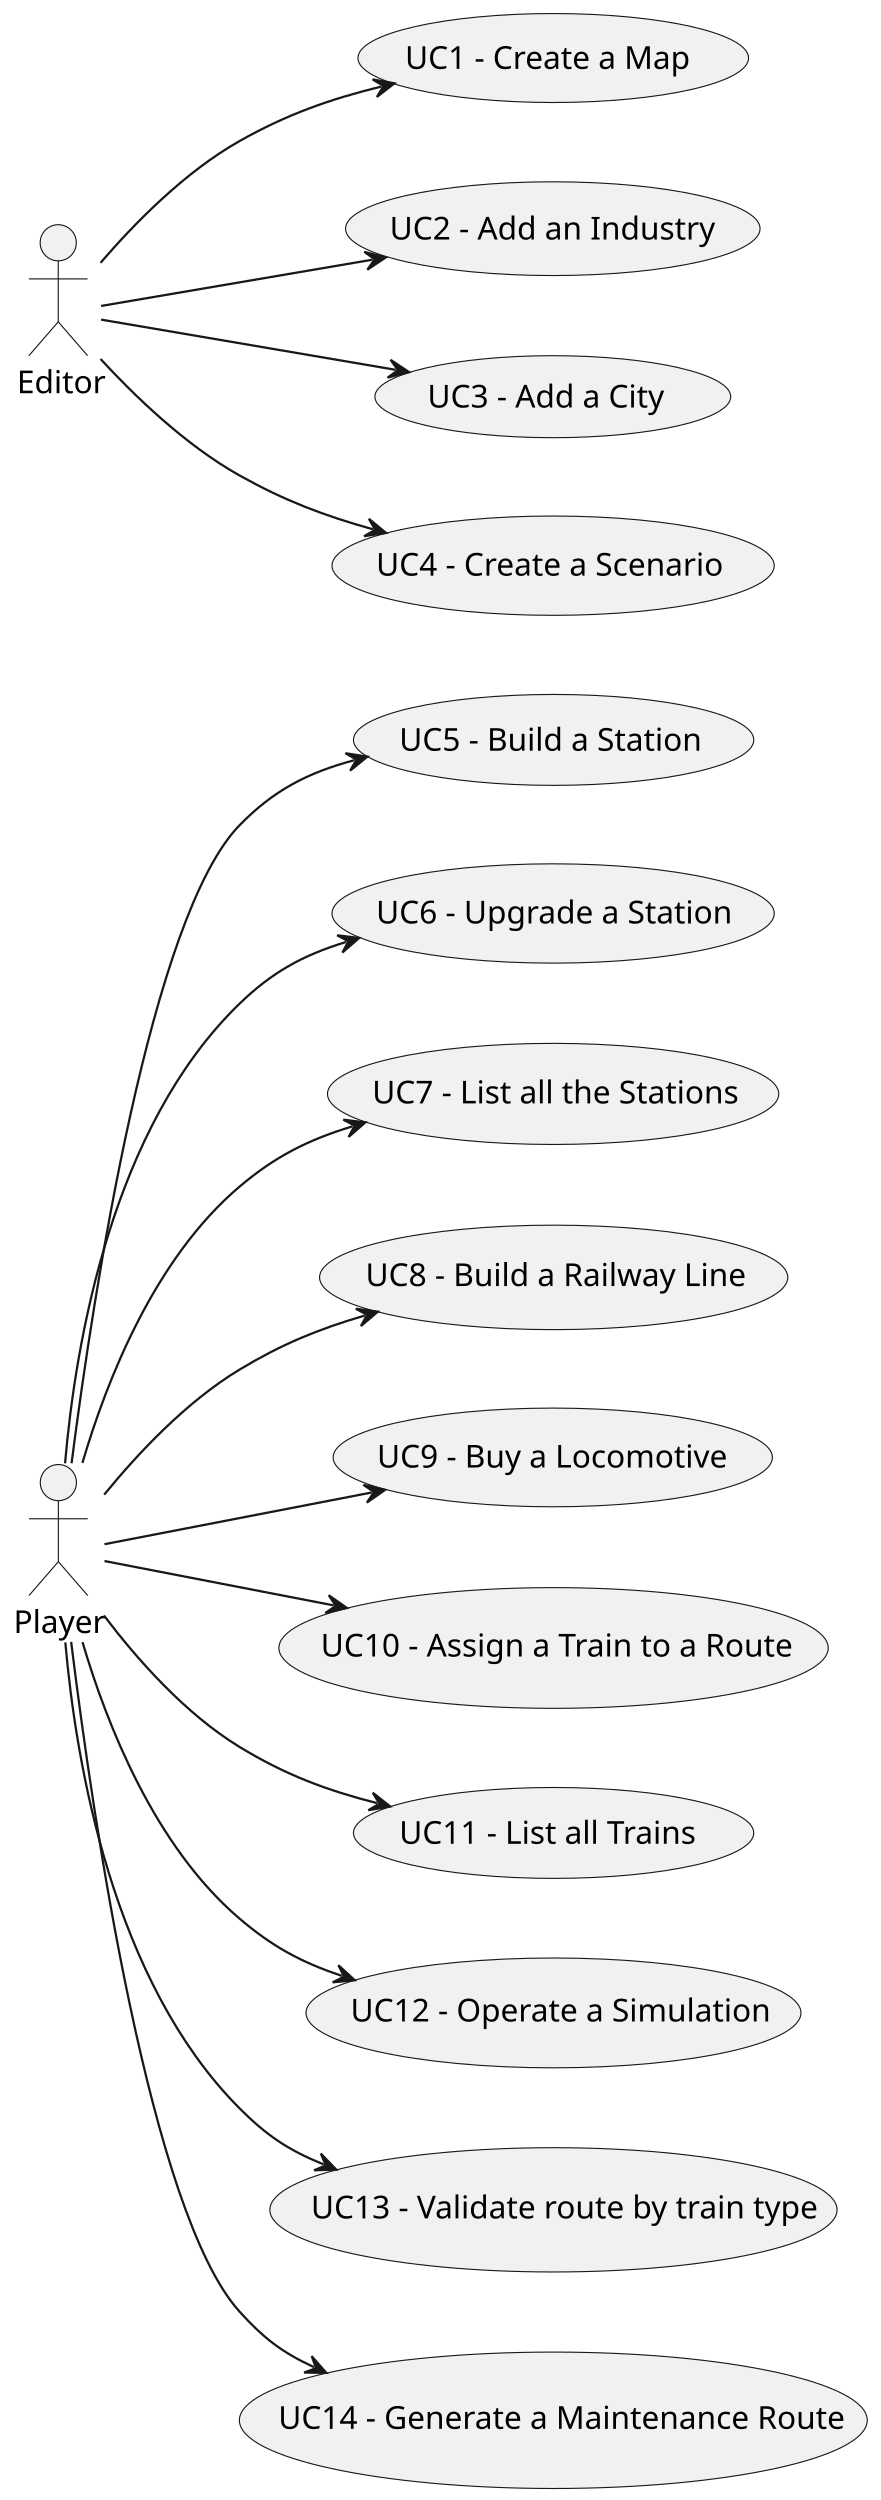
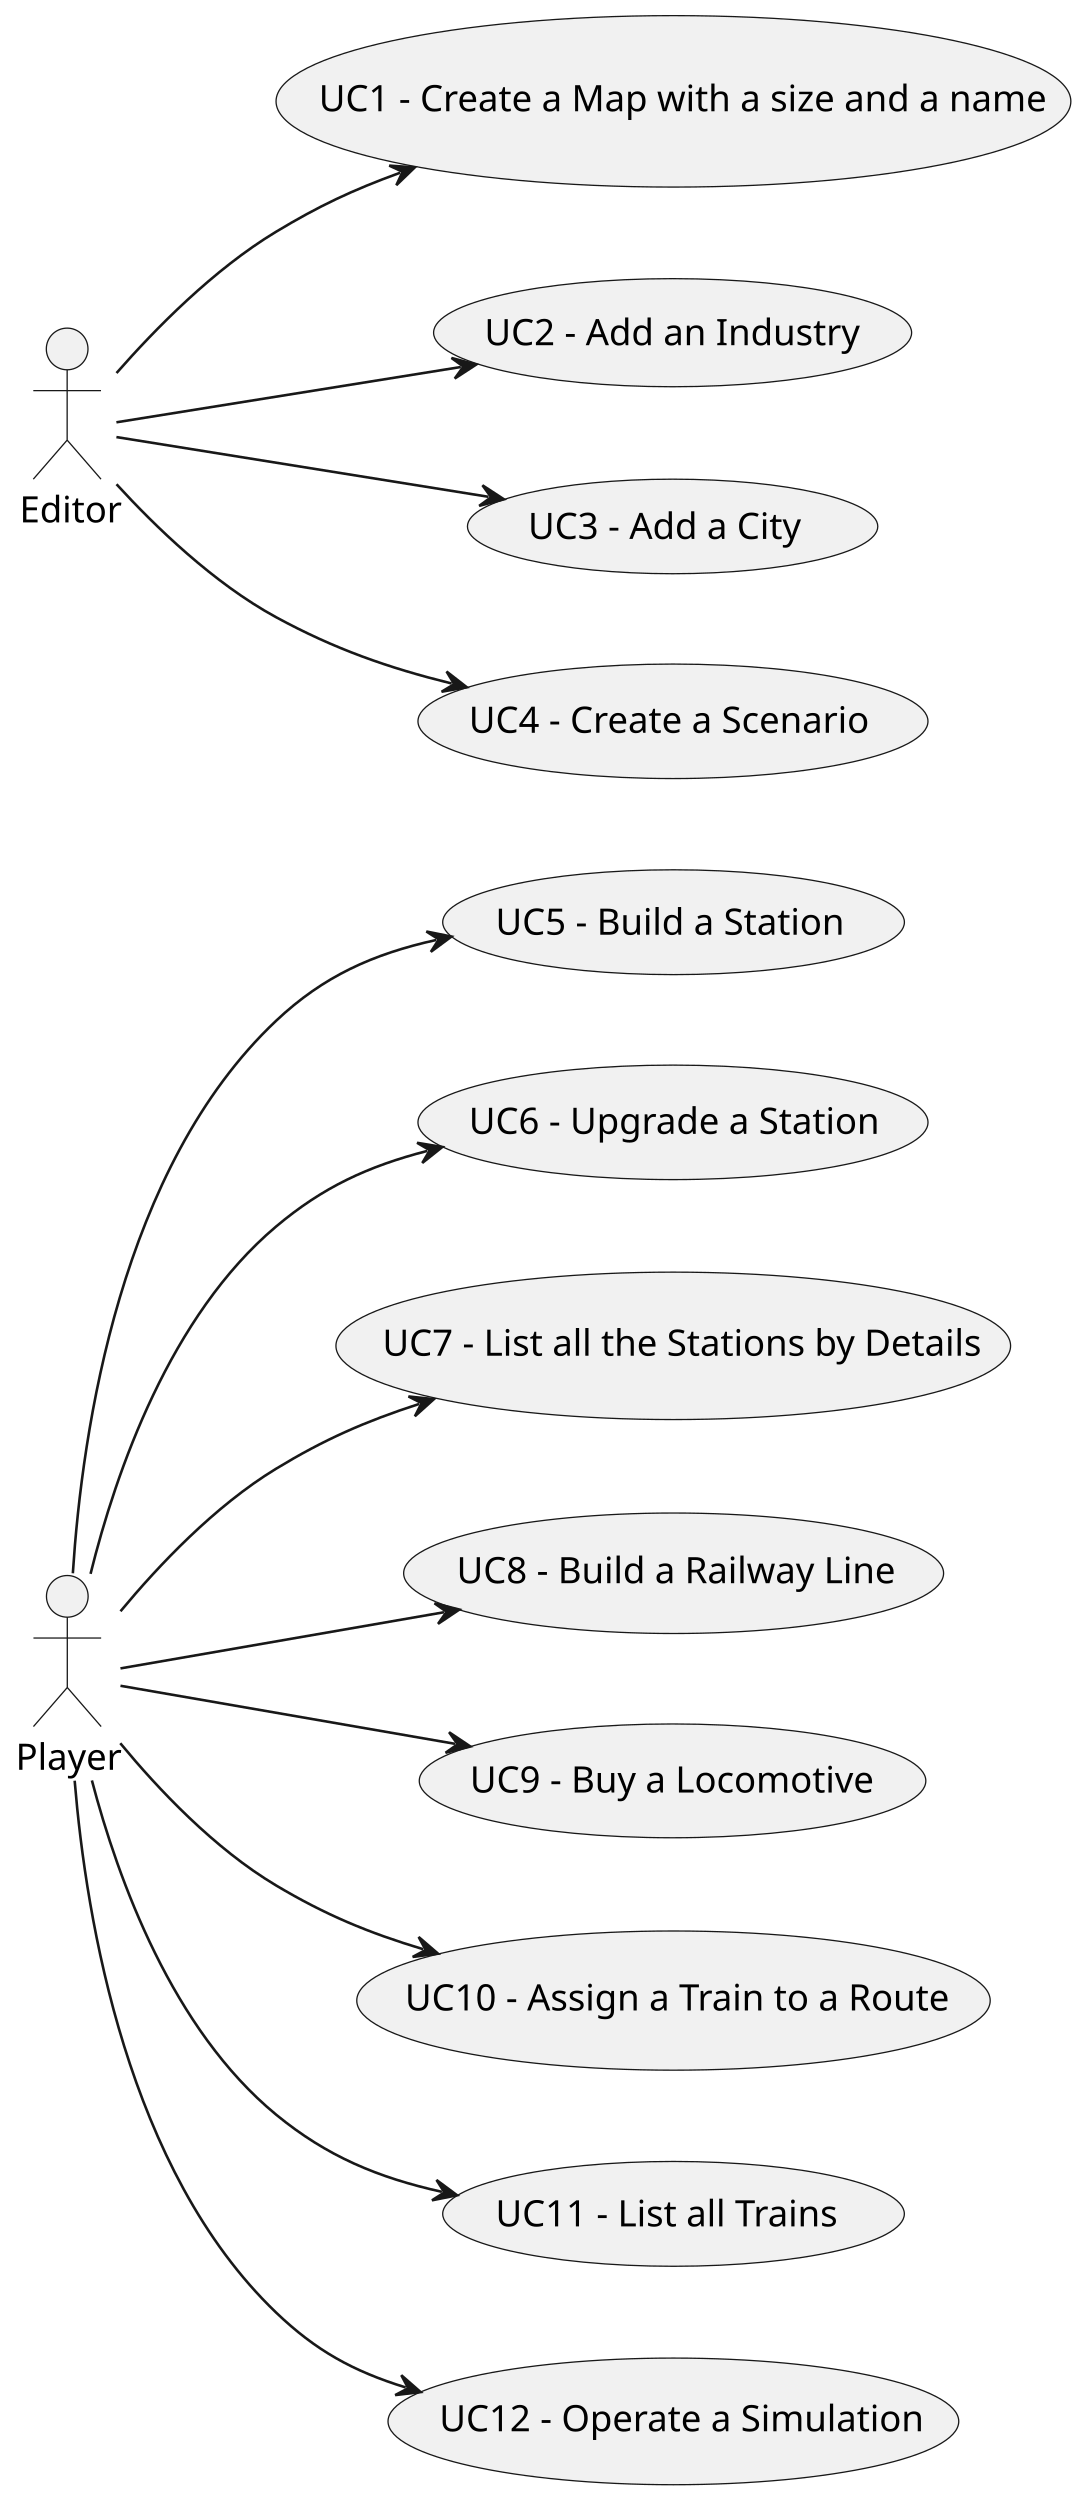
- <svg xmlns="http://www.w3.org/2000/svg" contentStyleType="text/css" height="1107px" preserveAspectRatio="none" style="width:390px;height:1107px;background:#FFFFFF;" version="1.1" viewBox="0 0 390 1107" width="390px" zoomAndPan="magnify">
+ <svg xmlns="http://www.w3.org/2000/svg" contentStyleType="text/css" height="960px" preserveAspectRatio="none" style="width:417px;height:960px;background:#FFFFFF;" version="1.1" viewBox="0 0 417 960" width="417px" zoomAndPan="magnify">
  <defs />
  <g>
    <g id="elem_Player">
-       <ellipse cx="25.841" cy="656.5" fill="#F1F1F1" rx="8" ry="8" style="stroke:#181818;stroke-width:0.5;" />
-       <path d="M25.841,664.5 L25.841,691.5 M12.841,672.5 L38.841,672.5 M25.841,691.5 L12.841,706.5 M25.841,691.5 L38.841,706.5 " fill="none" style="stroke:#181818;stroke-width:0.5;" />
-       <text fill="#000000" font-family="sans-serif" font-size="14" lengthAdjust="spacing" textLength="39.683" x="6" y="723.107">Player</text>
+       <ellipse cx="25.841" cy="613" fill="#F1F1F1" rx="8" ry="8" style="stroke:#181818;stroke-width:0.5;" />
+       <path d="M25.841,621 L25.841,648 M12.841,629 L38.841,629 M25.841,648 L12.841,663 M25.841,648 L38.841,663 " fill="none" style="stroke:#181818;stroke-width:0.5;" />
+       <text fill="#000000" font-family="sans-serif" font-size="14" lengthAdjust="spacing" textLength="39.683" x="6" y="679.607">Player</text>
    </g>
    <g id="elem_UC5 - Build a Station">
-       <ellipse cx="245.145" cy="327.629" fill="#F1F1F1" rx="88.645" ry="20.129" style="stroke:#181818;stroke-width:0.5;" />
-       <text fill="#000000" font-family="sans-serif" font-size="14" lengthAdjust="spacing" textLength="130.731" x="176.78" y="332.433">UC5 - Build a Station</text>
+       <ellipse cx="258.645" cy="354.129" fill="#F1F1F1" rx="88.645" ry="20.129" style="stroke:#181818;stroke-width:0.5;" />
+       <text fill="#000000" font-family="sans-serif" font-size="14" lengthAdjust="spacing" textLength="130.731" x="190.28" y="358.933">UC5 - Build a Station</text>
    </g>
    <g id="elem_UC6 - Upgrade a Station">
-       <ellipse cx="244.926" cy="404.485" fill="#F1F1F1" rx="97.926" ry="21.985" style="stroke:#181818;stroke-width:0.5;" />
-       <text fill="#000000" font-family="sans-serif" font-size="14" lengthAdjust="spacing" textLength="153.303" x="166.537" y="408.899">UC6 - Upgrade a Station</text>
+       <ellipse cx="258.426" cy="430.985" fill="#F1F1F1" rx="97.926" ry="21.985" style="stroke:#181818;stroke-width:0.5;" />
+       <text fill="#000000" font-family="sans-serif" font-size="14" lengthAdjust="spacing" textLength="153.303" x="180.037" y="435.399">UC6 - Upgrade a Station</text>
    </g>
-     <g id="elem_UC7 - List all the Stations">
-       <ellipse cx="244.923" cy="484.385" fill="#F1F1F1" rx="99.923" ry="22.385" style="stroke:#181818;stroke-width:0.5;" />
-       <text fill="#000000" font-family="sans-serif" font-size="14" lengthAdjust="spacing" textLength="157.958" x="164.815" y="488.594">UC7 - List all the Stations</text>
+     <g id="elem_UC7 - List all the Stations by Details">
+       <ellipse cx="258.533" cy="516.807" fill="#F1F1F1" rx="129.533" ry="28.307" style="stroke:#181818;stroke-width:0.5;" />
+       <text fill="#000000" font-family="sans-serif" font-size="14" lengthAdjust="spacing" textLength="223.316" x="146.875" y="520.604">UC7 - List all the Stations by Details</text>
    </g>
    <g id="elem_UC8 - Build a Railway Line">
-       <ellipse cx="245.169" cy="565.634" fill="#F1F1F1" rx="103.669" ry="23.134" style="stroke:#181818;stroke-width:0.5;" />
-       <text fill="#000000" font-family="sans-serif" font-size="14" lengthAdjust="spacing" textLength="166.517" x="161.838" y="569.459">UC8 - Build a Railway Line</text>
+       <ellipse cx="258.669" cy="604.134" fill="#F1F1F1" rx="103.669" ry="23.134" style="stroke:#181818;stroke-width:0.5;" />
+       <text fill="#000000" font-family="sans-serif" font-size="14" lengthAdjust="spacing" textLength="166.517" x="175.338" y="607.959">UC8 - Build a Railway Line</text>
    </g>
    <g id="elem_UC9 - Buy a Locomotive">
-       <ellipse cx="244.758" cy="645.352" fill="#F1F1F1" rx="97.258" ry="21.852" style="stroke:#181818;stroke-width:0.5;" />
-       <text fill="#000000" font-family="sans-serif" font-size="14" lengthAdjust="spacing" textLength="151.731" x="166.944" y="649.834">UC9 - Buy a Locomotive</text>
+       <ellipse cx="258.258" cy="683.852" fill="#F1F1F1" rx="97.258" ry="21.852" style="stroke:#181818;stroke-width:0.5;" />
+       <text fill="#000000" font-family="sans-serif" font-size="14" lengthAdjust="spacing" textLength="151.731" x="180.444" y="688.334">UC9 - Buy a Locomotive</text>
    </g>
    <g id="elem_UC10 - Assign a Train to a Route">
-       <ellipse cx="245.12" cy="729.724" fill="#F1F1F1" rx="121.62" ry="26.724" style="stroke:#181818;stroke-width:0.5;" />
-       <text fill="#000000" font-family="sans-serif" font-size="14" lengthAdjust="spacing" textLength="206.206" x="142.017" y="733.521">UC10 - Assign a Train to a Route</text>
+       <ellipse cx="258.62" cy="768.224" fill="#F1F1F1" rx="121.62" ry="26.724" style="stroke:#181818;stroke-width:0.5;" />
+       <text fill="#000000" font-family="sans-serif" font-size="14" lengthAdjust="spacing" textLength="206.206" x="155.517" y="772.021">UC10 - Assign a Train to a Route</text>
    </g>
    <g id="elem_UC11 - List all Trains">
-       <ellipse cx="245.134" cy="811.627" fill="#F1F1F1" rx="88.634" ry="20.127" style="stroke:#181818;stroke-width:0.5;" />
-       <text fill="#000000" font-family="sans-serif" font-size="14" lengthAdjust="spacing" textLength="130.703" x="176.782" y="816.431">UC11 - List all Trains</text>
+       <ellipse cx="258.634" cy="850.127" fill="#F1F1F1" rx="88.634" ry="20.127" style="stroke:#181818;stroke-width:0.5;" />
+       <text fill="#000000" font-family="sans-serif" font-size="14" lengthAdjust="spacing" textLength="130.703" x="190.282" y="854.931">UC11 - List all Trains</text>
    </g>
    <g id="elem_UC12 - Operate a Simulation">
-       <ellipse cx="245.08" cy="891.316" fill="#F1F1F1" rx="109.58" ry="24.316" style="stroke:#181818;stroke-width:0.5;" />
-       <text fill="#000000" font-family="sans-serif" font-size="14" lengthAdjust="spacing" textLength="179.751" x="155.204" y="895.113">UC12 - Operate a Simulation</text>
-     </g>
-     <g id="elem_UC13 - Validate route by train type">
-       <ellipse cx="245.073" cy="978.515" fill="#F1F1F1" rx="125.573" ry="27.515" style="stroke:#181818;stroke-width:0.5;" />
-       <text fill="#000000" font-family="sans-serif" font-size="14" lengthAdjust="spacing" textLength="214.778" x="137.684" y="982.312">UC13 - Validate route by train type</text>
-     </g>
-     <g id="elem_UC14 - Generate a Maintenance Route">
-       <ellipse cx="245.008" cy="1071.701" fill="#F1F1F1" rx="139.008" ry="30.201" style="stroke:#181818;stroke-width:0.5;" />
-       <text fill="#000000" font-family="sans-serif" font-size="14" lengthAdjust="spacing" textLength="243.585" x="123.215" y="1075.498">UC14 - Generate a Maintenance Route</text>
+       <ellipse cx="258.58" cy="929.816" fill="#F1F1F1" rx="109.58" ry="24.316" style="stroke:#181818;stroke-width:0.5;" />
+       <text fill="#000000" font-family="sans-serif" font-size="14" lengthAdjust="spacing" textLength="179.751" x="168.704" y="933.613">UC12 - Operate a Simulation</text>
    </g>
    <g id="elem_Editor">
-       <ellipse cx="25.786" cy="107.5" fill="#F1F1F1" rx="8" ry="8" style="stroke:#181818;stroke-width:0.5;" />
-       <path d="M25.786,115.5 L25.786,142.5 M12.786,123.5 L38.786,123.5 M25.786,142.5 L12.786,157.5 M25.786,142.5 L38.786,157.5 " fill="none" style="stroke:#181818;stroke-width:0.5;" />
-       <text fill="#000000" font-family="sans-serif" font-size="14" lengthAdjust="spacing" textLength="36.572" x="7.5" y="174.107">Editor</text>
+       <ellipse cx="25.786" cy="134" fill="#F1F1F1" rx="8" ry="8" style="stroke:#181818;stroke-width:0.5;" />
+       <path d="M25.786,142 L25.786,169 M12.786,150 L38.786,150 M25.786,169 L12.786,184 M25.786,169 L38.786,184 " fill="none" style="stroke:#181818;stroke-width:0.5;" />
+       <text fill="#000000" font-family="sans-serif" font-size="14" lengthAdjust="spacing" textLength="36.572" x="7.5" y="200.607">Editor</text>
    </g>
-     <g id="elem_UC1 - Create a Map">
-       <ellipse cx="244.981" cy="25.696" fill="#F1F1F1" rx="86.481" ry="19.696" style="stroke:#181818;stroke-width:0.5;" />
-       <text fill="#000000" font-family="sans-serif" font-size="14" lengthAdjust="spacing" textLength="125.269" x="179.347" y="30.5">UC1 - Create a Map</text>
+     <g id="elem_UC1 - Create a Map with a size and a name">
+       <ellipse cx="258.603" cy="38.92" fill="#F1F1F1" rx="152.603" ry="32.92" style="stroke:#181818;stroke-width:0.5;" />
+       <text fill="#000000" font-family="sans-serif" font-size="14" lengthAdjust="spacing" textLength="272.351" x="122.427" y="42.717">UC1 - Create a Map with a size and a name</text>
    </g>
    <g id="elem_UC2 - Add an Industry">
-       <ellipse cx="244.78" cy="101.256" fill="#F1F1F1" rx="91.781" ry="20.756" style="stroke:#181818;stroke-width:0.5;" />
-       <text fill="#000000" font-family="sans-serif" font-size="14" lengthAdjust="spacing" textLength="138.51" x="172.526" y="106.06">UC2 - Add an Industry</text>
+       <ellipse cx="258.281" cy="127.756" fill="#F1F1F1" rx="91.781" ry="20.756" style="stroke:#181818;stroke-width:0.5;" />
+       <text fill="#000000" font-family="sans-serif" font-size="14" lengthAdjust="spacing" textLength="138.51" x="186.026" y="132.56">UC2 - Add an Industry</text>
    </g>
    <g id="elem_UC3 - Add a City">
-       <ellipse cx="244.785" cy="175.657" fill="#F1F1F1" rx="78.785" ry="18.157" style="stroke:#181818;stroke-width:0.5;" />
-       <text fill="#000000" font-family="sans-serif" font-size="14" lengthAdjust="spacing" textLength="105.034" x="189.268" y="180.461">UC3 - Add a City</text>
+       <ellipse cx="258.285" cy="202.157" fill="#F1F1F1" rx="78.785" ry="18.157" style="stroke:#181818;stroke-width:0.5;" />
+       <text fill="#000000" font-family="sans-serif" font-size="14" lengthAdjust="spacing" textLength="105.034" x="202.768" y="206.961">UC3 - Add a City</text>
    </g>
    <g id="elem_UC4 - Create a Scenario">
-       <ellipse cx="244.92" cy="250.484" fill="#F1F1F1" rx="97.92" ry="21.984" style="stroke:#181818;stroke-width:0.5;" />
-       <text fill="#000000" font-family="sans-serif" font-size="14" lengthAdjust="spacing" textLength="153.289" x="166.536" y="254.899">UC4 - Create a Scenario</text>
+       <ellipse cx="258.42" cy="276.984" fill="#F1F1F1" rx="97.92" ry="21.984" style="stroke:#181818;stroke-width:0.5;" />
+       <text fill="#000000" font-family="sans-serif" font-size="14" lengthAdjust="spacing" textLength="153.289" x="180.036" y="281.399">UC4 - Create a Scenario</text>
    </g>
    <g id="link_Player_UC5 - Build a Station">
-       <path d="M31.69,647.92 C41.58,571.08 66.93,405.69 106,365.5 C121.07,350 136.045,342.206 156.895,336.606 " fill="none" id="Player-to-UC5 - Build a Station" style="stroke:#181818;stroke-width:1.0;" />
-       <polygon fill="#181818" points="162.69,335.05,152.96,333.521,157.861,336.347,155.036,341.248,162.69,335.05" style="stroke:#181818;stroke-width:1.0;" />
+       <path d="M27.97,604.14 C31.55,548.52 46.47,448.17 106,392 C124.24,374.79 143.224,366.354 167.513,360.944 " fill="none" id="Player-to-UC5 - Build a Station" style="stroke:#181818;stroke-width:1.0;" />
+       <polygon fill="#181818" points="173.37,359.64,163.716,357.692,168.49,360.727,165.455,365.501,173.37,359.64" style="stroke:#181818;stroke-width:1.0;" />
    </g>
    <g id="link_Player_UC6 - Upgrade a Station">
-       <path d="M28.81,647.96 C33.42,594.38 49.59,499.12 106,444.5 C120.52,430.44 133.925,423.043 153.315,417.083 " fill="none" id="Player-to-UC6 - Upgrade a Station" style="stroke:#181818;stroke-width:1.0;" />
-       <polygon fill="#181818" points="159.05,415.32,149.272,414.141,154.271,416.789,151.623,421.788,159.05,415.32" style="stroke:#181818;stroke-width:1.0;" />
+       <path d="M34.77,604.36 C44.58,564.85 65.35,505.26 106,471 C123.99,455.84 141.313,447.859 164.063,441.949 " fill="none" id="Player-to-UC6 - Upgrade a Station" style="stroke:#181818;stroke-width:1.0;" />
+       <polygon fill="#181818" points="169.87,440.44,160.153,438.831,165.031,441.697,162.165,446.574,169.87,440.44" style="stroke:#181818;stroke-width:1.0;" />
    </g>
-     <g id="link_Player_UC7 - List all the Stations">
-       <path d="M36.49,647.8 C47.3,610.99 68.52,557.26 106,525.5 C121.83,512.09 136.162,504.823 156.062,498.743 " fill="none" id="Player-to-UC7 - List all the Stations" style="stroke:#181818;stroke-width:1.0;" />
-       <polygon fill="#181818" points="161.8,496.99,152.024,495.794,157.018,498.451,154.362,503.445,161.8,496.99" style="stroke:#181818;stroke-width:1.0;" />
+     <g id="link_Player_UC7 - List all the Stations by Details">
+       <path d="M46.27,618.73 C60.91,601.11 82.48,578.3 106,564 C124.47,552.77 140.154,545.864 160.934,539.114 " fill="none" id="Player-to-UC7 - List all the Stations by Details" style="stroke:#181818;stroke-width:1.0;" />
+       <polygon fill="#181818" points="166.64,537.26,156.845,536.236,161.885,538.805,159.316,543.845,166.64,537.26" style="stroke:#181818;stroke-width:1.0;" />
    </g>
    <g id="link_Player_UC8 - Build a Railway Line">
-       <path d="M46.15,661.82 C60.73,643.94 82.29,620.82 106,606.5 C124.61,595.26 140.753,588.61 161.563,582.5 " fill="none" id="Player-to-UC8 - Build a Railway Line" style="stroke:#181818;stroke-width:1.0;" />
-       <polygon fill="#181818" points="167.32,580.81,157.558,579.508,162.523,582.219,159.811,587.183,167.32,580.81" style="stroke:#181818;stroke-width:1.0;" />
+       <path d="M46.26,640.66 C74.71,635.72 123.758,627.206 170.488,619.096 " fill="none" id="Player-to-UC8 - Build a Railway Line" style="stroke:#181818;stroke-width:1.0;" />
+       <polygon fill="#181818" points="176.4,618.07,166.849,615.668,171.474,618.925,168.216,623.55,176.4,618.07" style="stroke:#181818;stroke-width:1.0;" />
    </g>
    <g id="link_Player_UC9 - Buy a Locomotive">
-       <path d="M46.26,683.77 C73.95,678.41 120.649,669.37 164.629,660.86 " fill="none" id="Player-to-UC9 - Buy a Locomotive" style="stroke:#181818;stroke-width:1.0;" />
-       <polygon fill="#181818" points="170.52,659.72,160.924,657.503,165.611,660.67,162.444,665.357,170.52,659.72" style="stroke:#181818;stroke-width:1.0;" />
+       <path d="M46.26,647.34 C75.58,652.43 127.128,661.374 174.728,669.634 " fill="none" id="Player-to-UC9 - Buy a Locomotive" style="stroke:#181818;stroke-width:1.0;" />
+       <polygon fill="#181818" points="180.64,670.66,172.456,665.18,175.714,669.805,171.089,673.062,180.64,670.66" style="stroke:#181818;stroke-width:1.0;" />
    </g>
    <g id="link_Player_UC10 - Assign a Train to a Route">
-       <path d="M46.26,691.23 C70.48,695.91 107.839,703.15 147.739,710.87 " fill="none" id="Player-to-UC10 - Assign a Train to a Route" style="stroke:#181818;stroke-width:1.0;" />
-       <polygon fill="#181818" points="153.63,712.01,145.554,706.373,148.721,711.06,144.034,714.227,153.63,712.01" style="stroke:#181818;stroke-width:1.0;" />
+       <path d="M46.19,669.4 C60.79,687.08 82.35,709.92 106,724 C124.94,735.28 141.204,742.092 162.484,748.492 " fill="none" id="Player-to-UC10 - Assign a Train to a Route" style="stroke:#181818;stroke-width:1.0;" />
+       <polygon fill="#181818" points="168.23,750.22,160.763,743.797,163.442,748.78,158.459,751.458,168.23,750.22" style="stroke:#181818;stroke-width:1.0;" />
    </g>
    <g id="link_Player_UC11 - List all Trains">
-       <path d="M46.04,715.36 C60.42,734.37 81.78,758.71 106,773.5 C126.15,785.8 144.534,792.734 166.994,798.434 " fill="none" id="Player-to-UC11 - List all Trains" style="stroke:#181818;stroke-width:1.0;" />
-       <polygon fill="#181818" points="172.81,799.91,165.071,793.819,167.964,798.68,163.103,801.573,172.81,799.91" style="stroke:#181818;stroke-width:1.0;" />
+       <path d="M35.29,683.69 C45.41,722.16 66.3,779.34 106,812 C125.58,828.11 145.214,836.213 169.674,841.673 " fill="none" id="Player-to-UC11 - List all Trains" style="stroke:#181818;stroke-width:1.0;" />
+       <polygon fill="#181818" points="175.53,842.98,167.618,837.115,170.65,841.891,165.875,844.923,175.53,842.98" style="stroke:#181818;stroke-width:1.0;" />
    </g>
    <g id="link_Player_UC12 - Operate a Simulation">
-       <path d="M36.54,727.14 C47.38,763.91 68.62,817.62 106,849.5 C120.58,861.93 133.072,868.78 151.412,874.94 " fill="none" id="Player-to-UC12 - Operate a Simulation" style="stroke:#181818;stroke-width:1.0;" />
-       <polygon fill="#181818" points="157.1,876.85,149.842,870.193,152.36,875.258,147.295,877.776,157.1,876.85" style="stroke:#181818;stroke-width:1.0;" />
+       <path d="M28.67,683.79 C33.11,737.7 49.1,833.47 106,888 C121.27,902.63 135.449,910.485 155.789,916.785 " fill="none" id="Player-to-UC12 - Operate a Simulation" style="stroke:#181818;stroke-width:1.0;" />
+       <polygon fill="#181818" points="161.52,918.56,154.106,912.076,156.744,917.081,151.739,919.718,161.52,918.56" style="stroke:#181818;stroke-width:1.0;" />
    </g>
-     <g id="link_Player_UC13 - Validate route by train type">
-       <path d="M28.92,727.25 C33.66,781.17 49.98,877.23 106,933.5 C117.91,945.47 127.483,951.988 143.333,958.438 " fill="none" id="Player-to-UC13 - Validate route by train type" style="stroke:#181818;stroke-width:1.0;" />
-       <polygon fill="#181818" points="148.89,960.7,142.061,953.603,144.259,958.815,139.046,961.013,148.89,960.7" style="stroke:#181818;stroke-width:1.0;" />
-     </g>
-     <g id="link_Player_UC14 - Generate a Maintenance Route">
-       <path d="M31.51,727.03 C41.26,806.09 66.69,979.88 106,1023.5 C116.53,1035.18 124.605,1041.499 139.055,1048.189 " fill="none" id="Player-to-UC14 - Generate a Maintenance Route" style="stroke:#181818;stroke-width:1.0;" />
-       <polygon fill="#181818" points="144.5,1050.71,138.013,1043.299,139.963,1048.609,134.652,1050.559,144.5,1050.71" style="stroke:#181818;stroke-width:1.0;" />
-     </g>
-     <g id="link_Editor_UC1 - Create a Map">
-       <path d="M44.52,116.38 C59.21,99.27 81.64,76.26 106,62.5 C126.95,50.67 146.012,43.917 168.842,38.327 " fill="none" id="Editor-to-UC1 - Create a Map" style="stroke:#181818;stroke-width:1.0;" />
-       <polygon fill="#181818" points="174.67,36.9,164.977,35.155,169.814,38.089,166.88,42.926,174.67,36.9" style="stroke:#181818;stroke-width:1.0;" />
+     <g id="link_Editor_UC1 - Create a Map with a size and a name">
+       <path d="M44.74,143.25 C59.55,126.36 82.04,103.44 106,89 C122.37,79.13 135.282,73.013 153.652,66.323 " fill="none" id="Editor-to-UC1 - Create a Map with a size and a name" style="stroke:#181818;stroke-width:1.0;" />
+       <polygon fill="#181818" points="159.29,64.27,149.465,63.591,154.592,65.981,152.202,71.108,159.29,64.27" style="stroke:#181818;stroke-width:1.0;" />
    </g>
    <g id="link_Editor_UC2 - Add an Industry">
-       <path d="M44.76,135.47 C72.09,130.81 120.085,122.629 164.945,114.979 " fill="none" id="Editor-to-UC2 - Add an Industry" style="stroke:#181818;stroke-width:1.0;" />
-       <polygon fill="#181818" points="170.86,113.97,161.316,111.54,165.931,114.811,162.661,119.426,170.86,113.97" style="stroke:#181818;stroke-width:1.0;" />
+       <path d="M44.7,162.16 C73.96,157.46 128.086,148.77 176.956,140.93 " fill="none" id="Editor-to-UC2 - Add an Industry" style="stroke:#181818;stroke-width:1.0;" />
+       <polygon fill="#181818" points="182.88,139.98,173.36,137.456,177.943,140.772,174.627,145.355,182.88,139.98" style="stroke:#181818;stroke-width:1.0;" />
    </g>
    <g id="link_Editor_UC3 - Add a City">
-       <path d="M44.76,141.53 C74.21,146.55 128.635,155.832 175.235,163.772 " fill="none" id="Editor-to-UC3 - Add a City" style="stroke:#181818;stroke-width:1.0;" />
-       <polygon fill="#181818" points="181.15,164.78,172.95,159.325,176.221,163.94,171.606,167.212,181.15,164.78" style="stroke:#181818;stroke-width:1.0;" />
+       <path d="M44.7,167.84 C76.12,172.88 137.126,182.679 187.596,190.779 " fill="none" id="Editor-to-UC3 - Add a City" style="stroke:#181818;stroke-width:1.0;" />
+       <polygon fill="#181818" points="193.52,191.73,185.268,186.354,188.583,190.938,184,194.253,193.52,191.73" style="stroke:#181818;stroke-width:1.0;" />
    </g>
    <g id="link_Editor_UC4 - Create a Scenario">
-       <path d="M44.52,158.96 C59.38,175.11 82.04,197.08 106,210.5 C125.91,221.65 143.44,228.331 165.17,234.381 " fill="none" id="Editor-to-UC4 - Create a Scenario" style="stroke:#181818;stroke-width:1.0;" />
-       <polygon fill="#181818" points="170.95,235.99,163.353,229.723,166.133,234.649,161.207,237.429,170.95,235.99" style="stroke:#181818;stroke-width:1.0;" />
+       <path d="M44.74,185.95 C59.55,202.15 82.04,223.96 106,237 C128.46,249.23 149.026,256.429 173.436,262.469 " fill="none" id="Editor-to-UC4 - Create a Scenario" style="stroke:#181818;stroke-width:1.0;" />
+       <polygon fill="#181818" points="179.26,263.91,171.484,257.865,174.406,262.709,169.563,265.631,179.26,263.91" style="stroke:#181818;stroke-width:1.0;" />
    </g>
  </g>
</svg>
